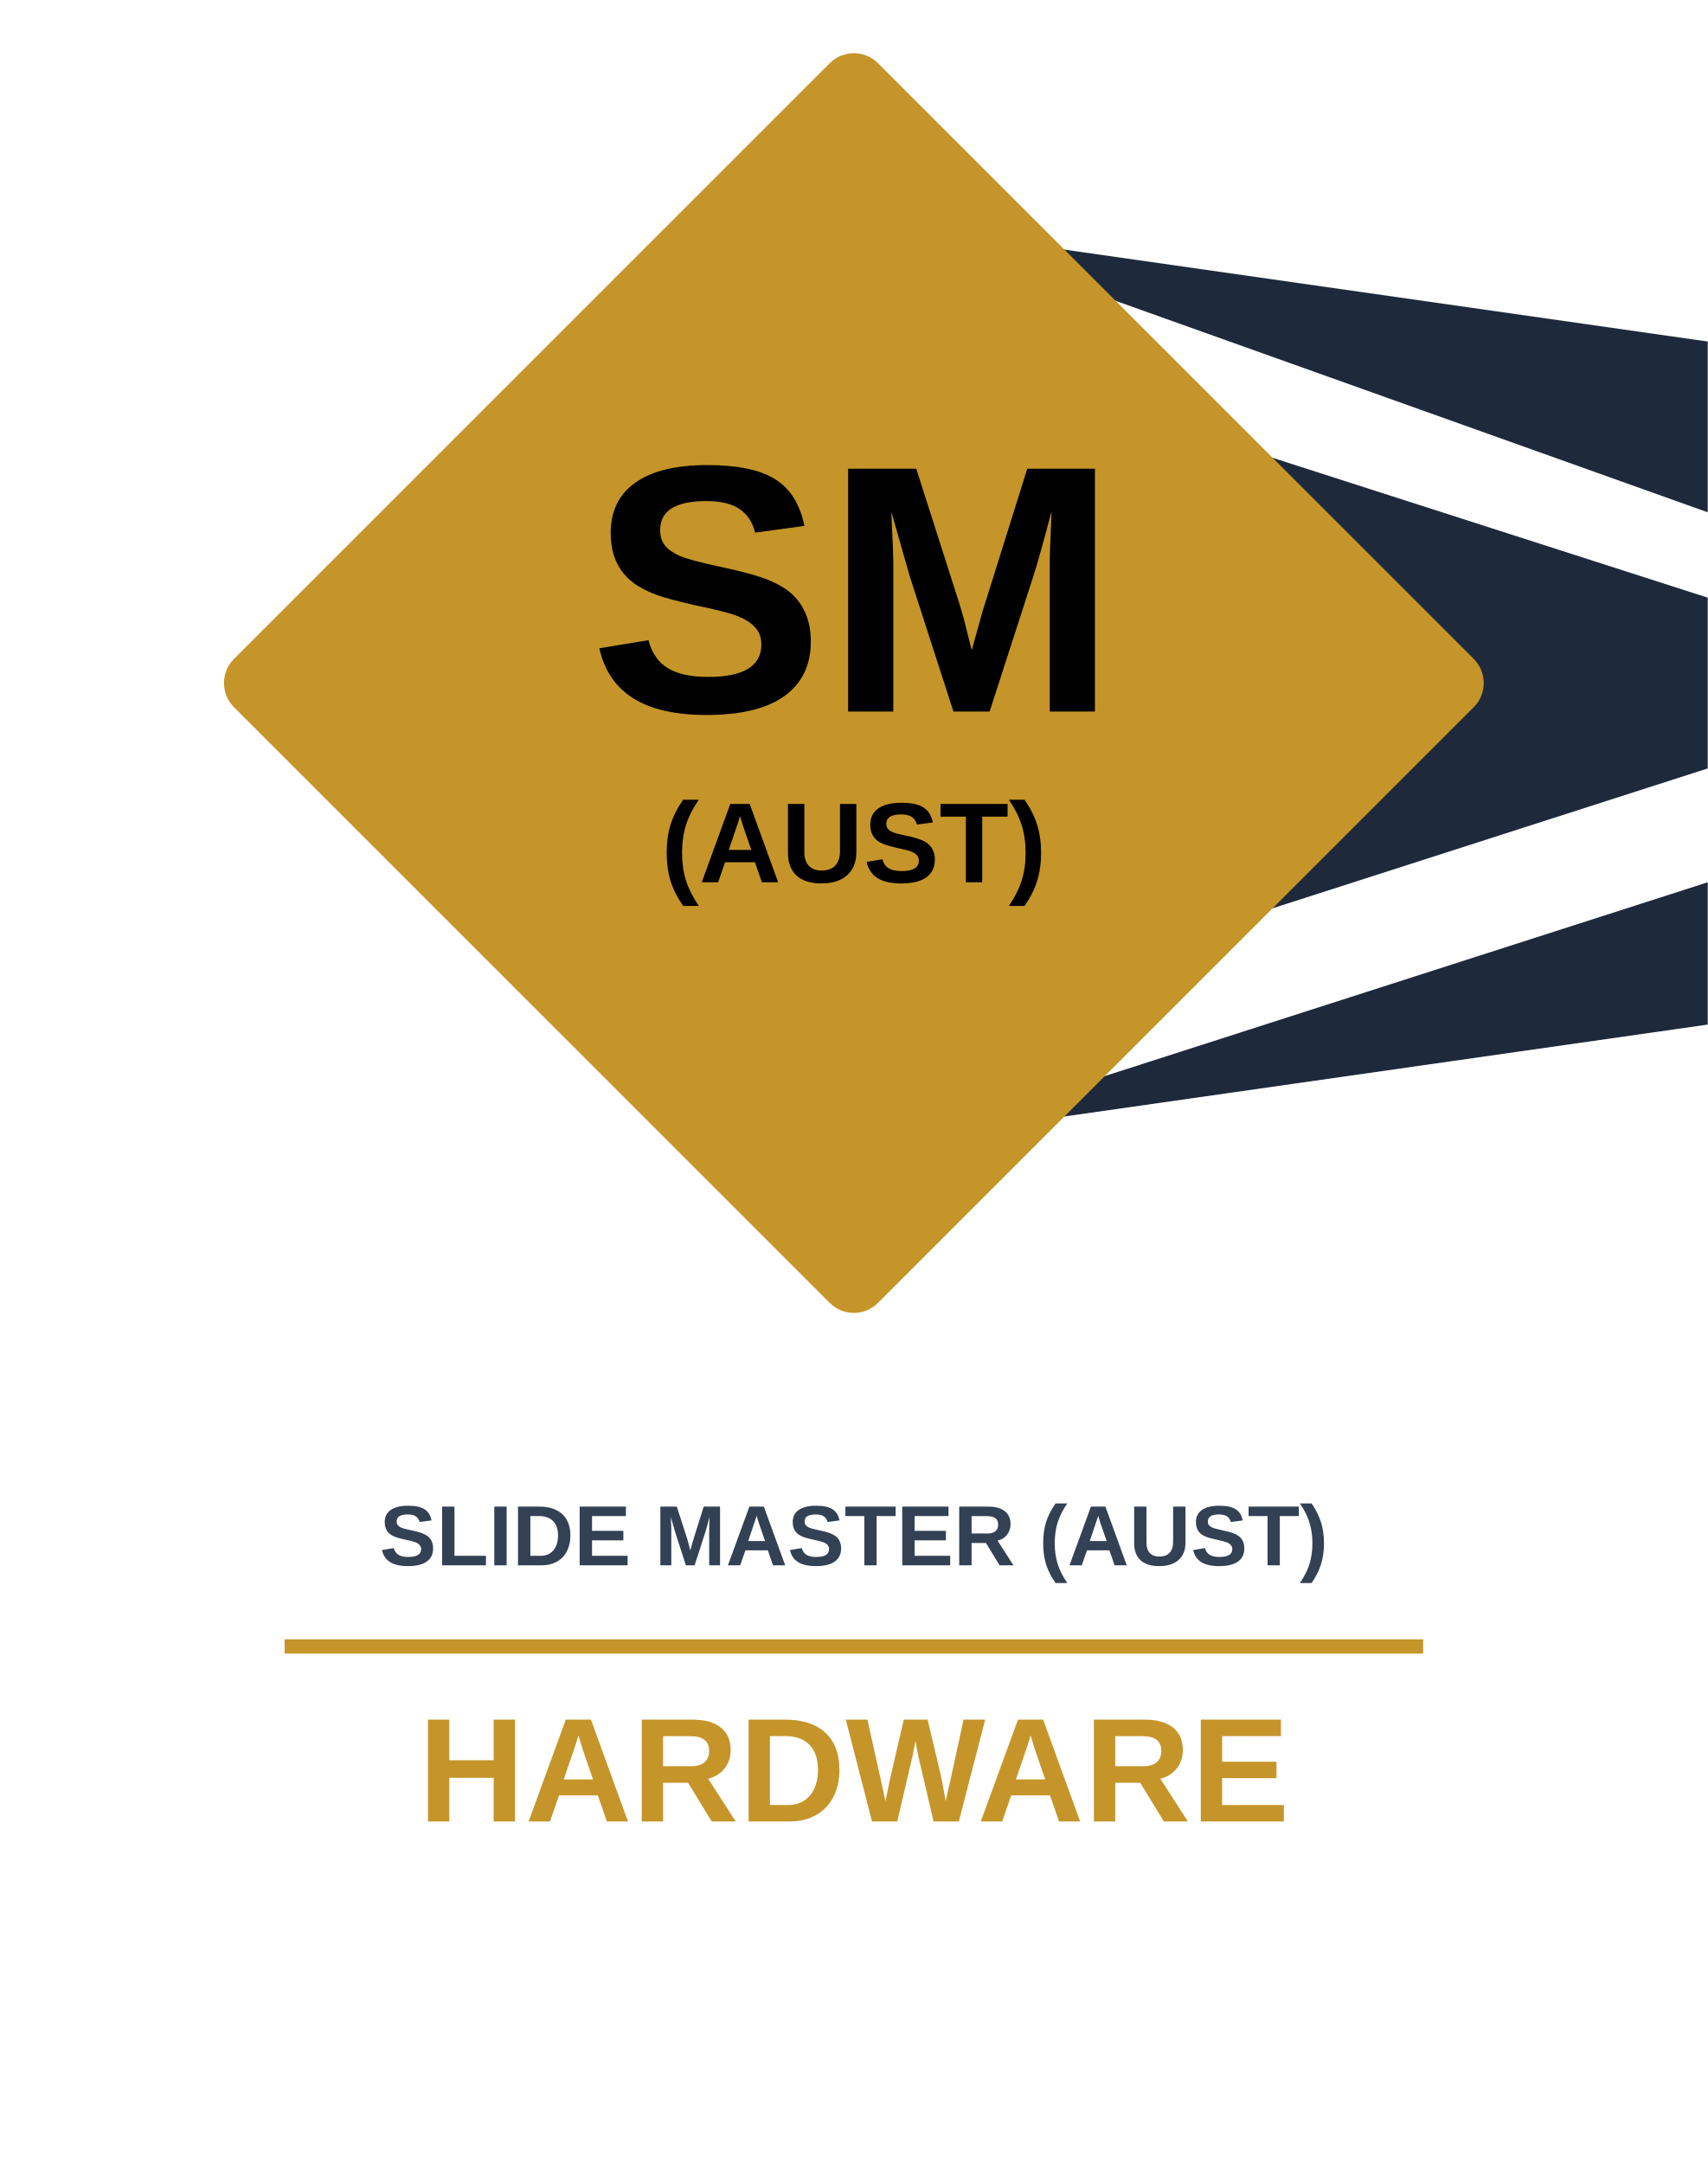
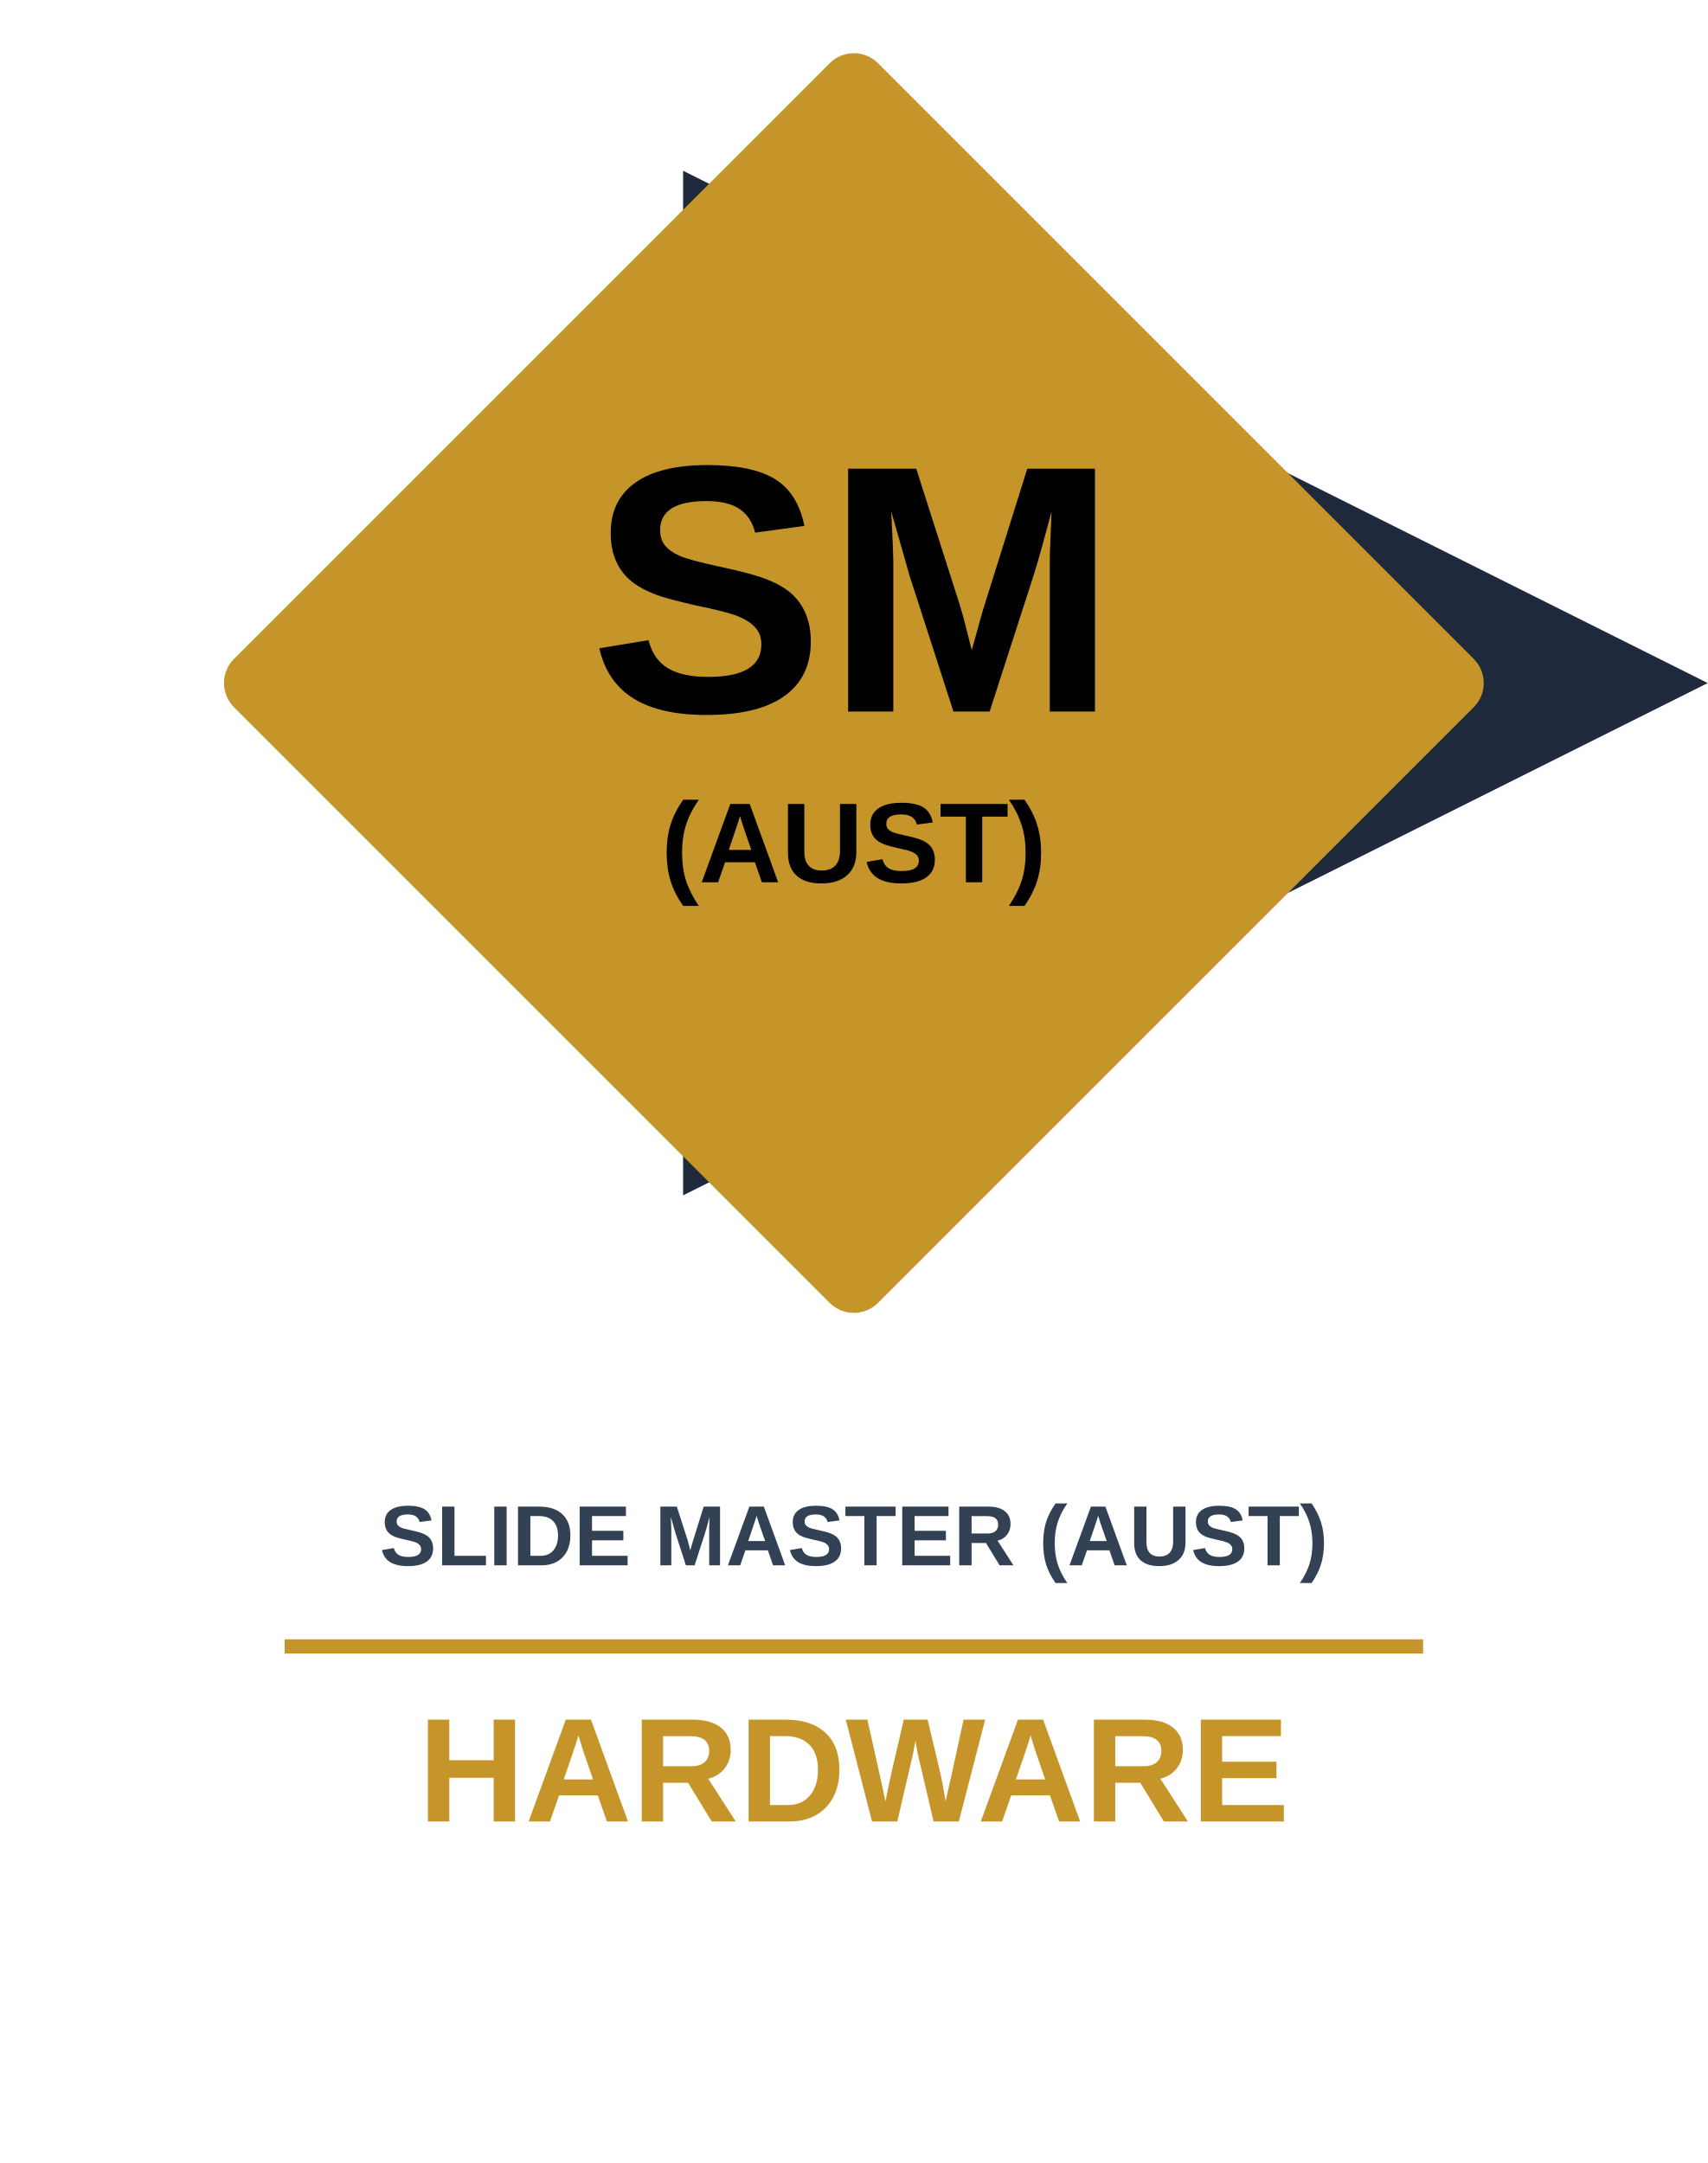
<svg xmlns="http://www.w3.org/2000/svg" viewBox="0 0 300 380" width="300" height="380">
-   <polygon points="160,40 300,90 300,60" fill="#1E293B" />
-   <polygon points="160,60 300,105 300,135 160,180" fill="#1E293B" />
-   <polygon points="160,200 300,155 300,180" fill="#1E293B" />
+   <path d="M120,30 L300,120 L120,210 L120,160 L230,120 L120,80 Z" fill="#1E293B" />
  <g transform="translate(150,120) rotate(45)">
    <rect x="-80" y="-80" width="160" height="160" rx="6" fill="#C5952A" />
  </g>
  <text x="150" y="125" text-anchor="middle" font-family="Arial,Helvetica,sans-serif" font-size="62" font-weight="bold" fill="#000000">SM</text>
  <text x="150" y="155" text-anchor="middle" font-family="Arial,Helvetica,sans-serif" font-size="20" font-weight="bold" fill="#000000" letter-spacing="0">(AUST)</text>
  <text x="150" y="275" text-anchor="middle" font-family="Arial,Helvetica,sans-serif" font-size="15" font-weight="bold" fill="#334155" letter-spacing="0">SLIDE MASTER (AUST)</text>
  <rect x="50" y="288" width="200" height="2.5" fill="#C5952A" />
  <text x="150" y="320" text-anchor="middle" font-family="Arial,Helvetica,sans-serif" font-size="26" font-weight="bold" fill="#C5952A" letter-spacing="0">HARDWARE</text>
</svg>
